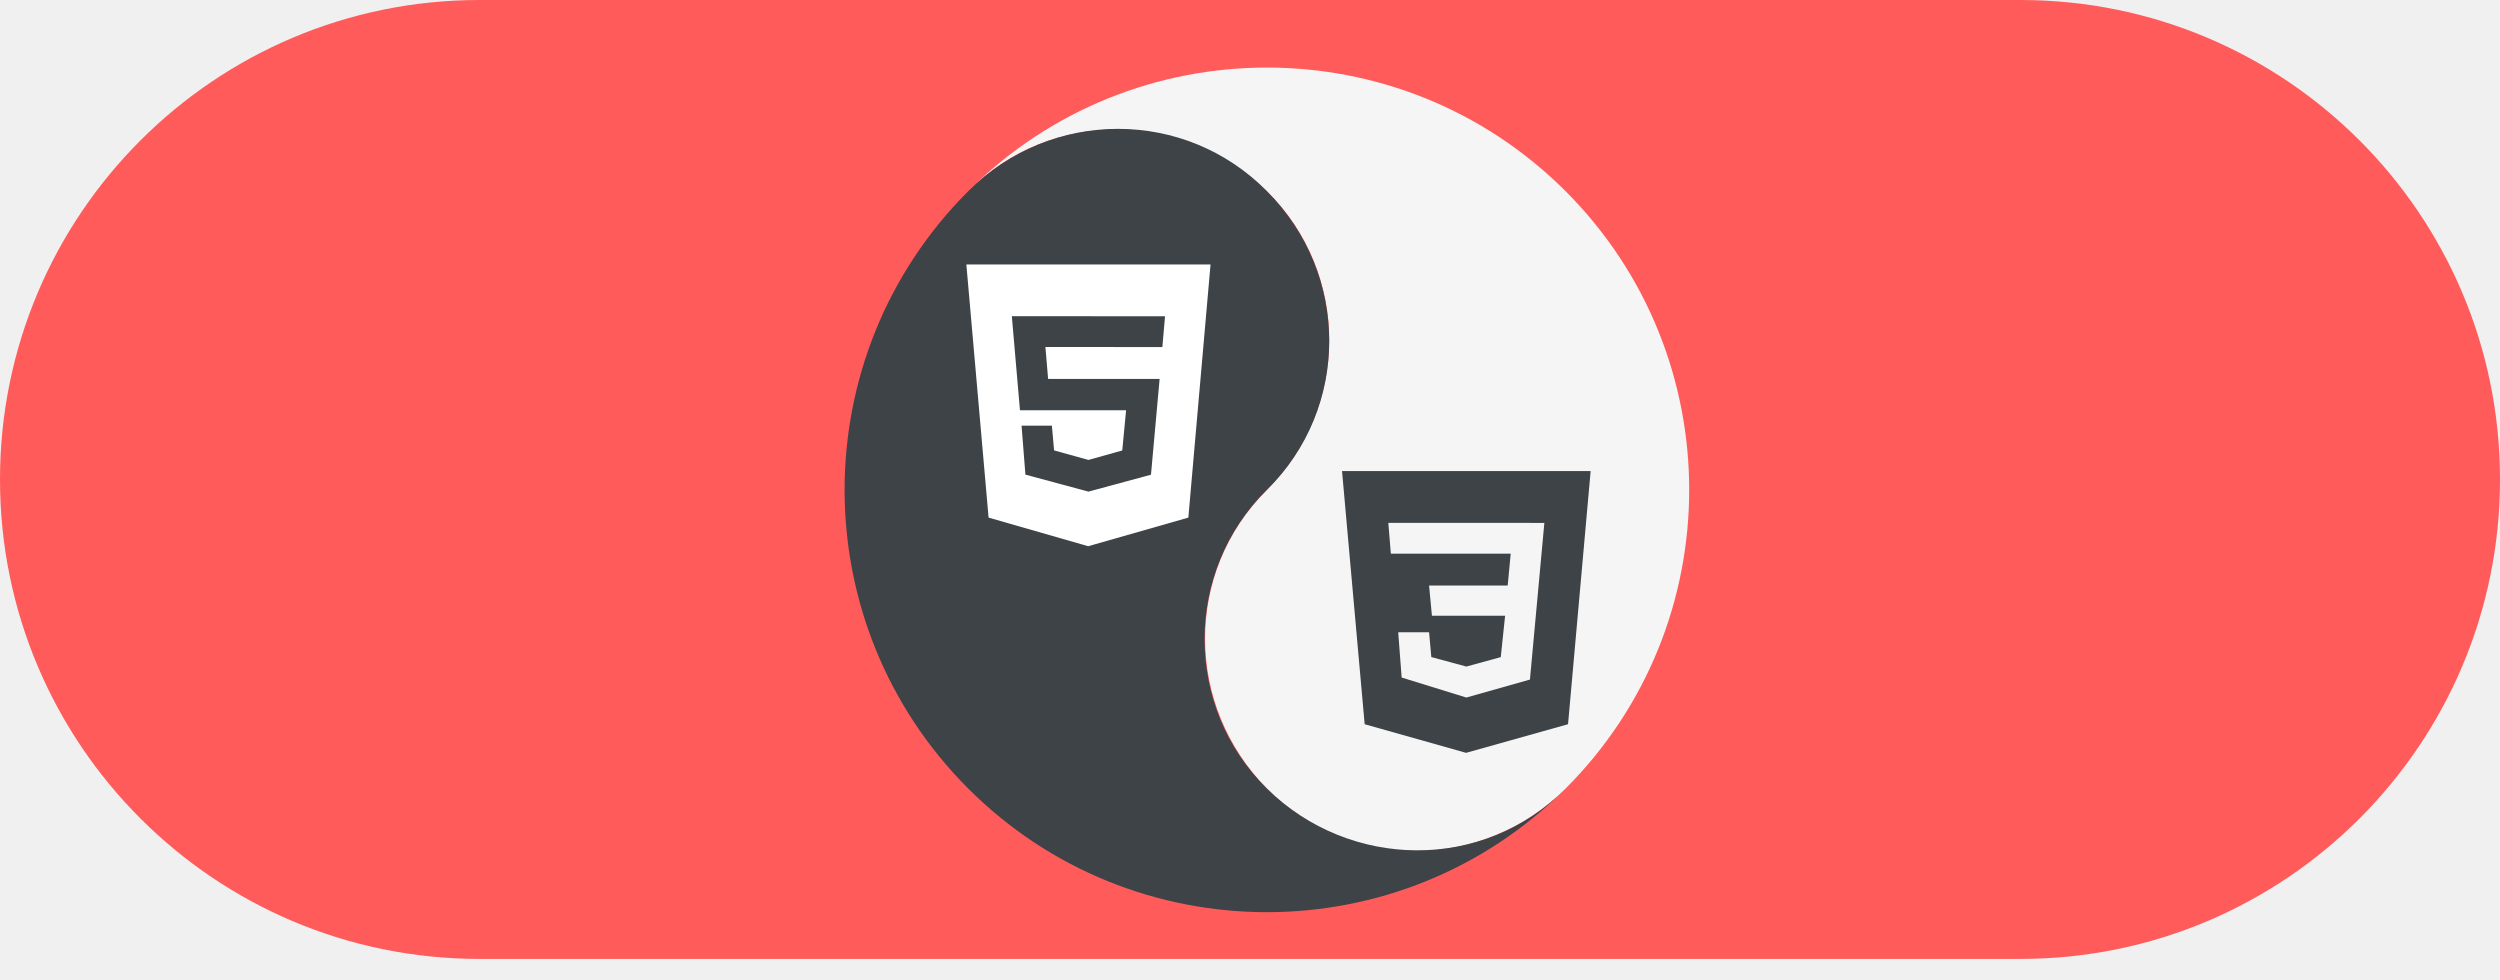
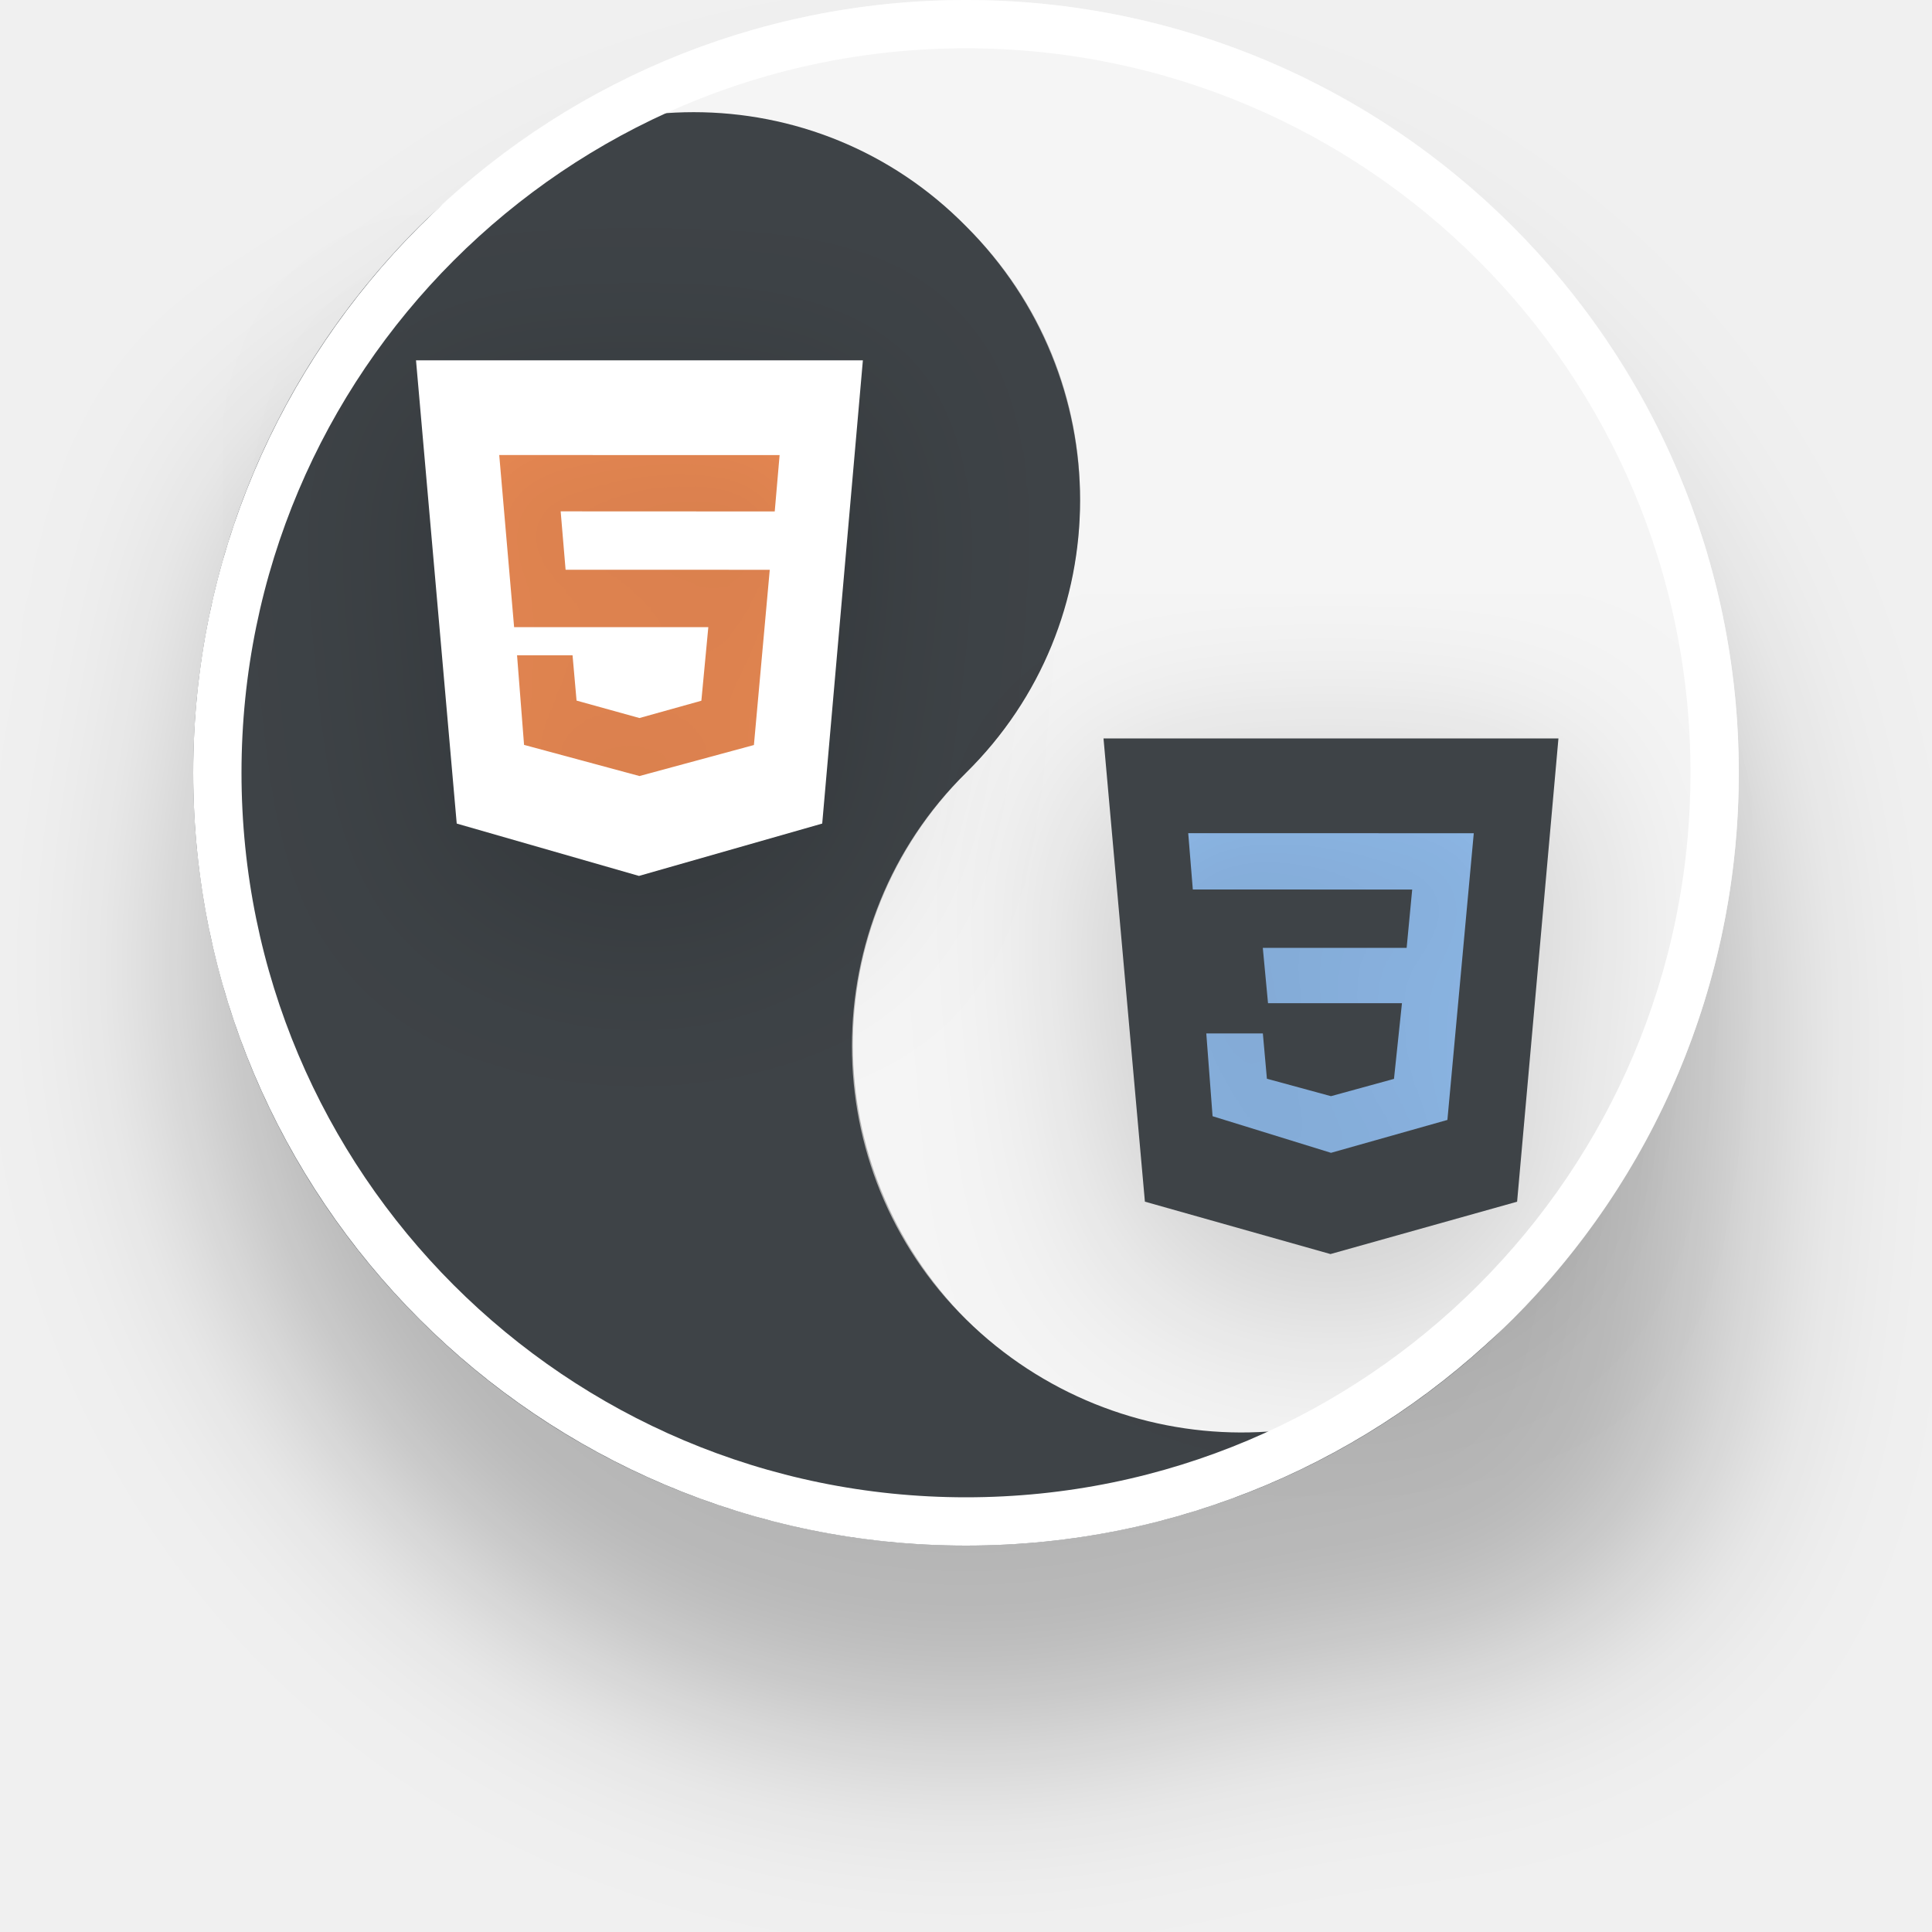
- <svg xmlns="http://www.w3.org/2000/svg" width="74" height="29" viewBox="0 0 74 29" fill="none">
-   <path d="M0 14.192C0 6.354 6.354 0 14.192 0H59.808C67.646 0 74 6.354 74 14.192V14.192C74 22.03 67.646 28.384 59.808 28.384H14.192C6.354 28.384 0 22.03 0 14.192V14.192Z" fill="#FF5B5B" />
-   <path d="M46.341 5.659C51.22 10.538 51.22 18.462 46.341 23.341C43.88 25.801 39.919 25.801 37.5 23.341C35.081 20.88 35.04 16.96 37.5 14.5C39.96 12.04 39.96 8.078 37.5 5.659C35.04 3.241 31.078 3.199 28.659 5.659C33.538 0.78 41.462 0.78 46.341 5.659Z" fill="#F5F5F5" />
-   <path d="M28.659 23.341C23.78 18.462 23.78 10.538 28.659 5.659C31.12 3.199 35.081 3.199 37.5 5.659C39.96 8.12 39.96 12.081 37.5 14.5C35.04 16.919 35.04 20.922 37.5 23.341C39.96 25.759 43.922 25.801 46.341 23.341C41.462 28.22 33.538 28.22 28.659 23.341" fill="#3E4347" />
-   <path d="M39.724 13.944H47.083L46.414 21.437L43.396 22.284L40.394 21.437L39.724 13.944ZM45.713 15.478L41.094 15.476L41.169 16.388L44.717 16.388L44.628 17.332H42.301L42.385 18.226H44.551L44.423 19.451L43.403 19.73L42.367 19.449L42.301 18.715H41.387L41.489 20.055L43.404 20.647L45.286 20.115L45.713 15.478V15.478Z" fill="#3E4347" />
-   <path d="M28.604 7.828H35.832L35.175 15.321L32.21 16.168L29.262 15.321L28.604 7.828ZM31.024 11.216L30.944 10.271L34.406 10.273L34.485 9.361L29.95 9.36L30.191 12.144H33.332L33.219 13.334L32.218 13.614L31.201 13.332L31.136 12.599H30.238L30.352 14.049L32.218 14.552L34.069 14.051L34.325 11.216H31.024V11.216Z" fill="white" />
+ <svg xmlns="http://www.w3.org/2000/svg" width="40" height="40" viewBox="0 0 40 40" fill="none">
+   <g filter="url(#filter0_d)">
+     <path d="M31.316 4.684C37.561 10.929 37.561 21.071 31.316 27.316C28.167 30.465 23.096 30.465 20 27.316C16.904 24.167 16.851 19.149 20 16C23.149 12.851 23.149 7.78 20 4.684C16.851 1.588 11.78 1.535 8.684 4.684C14.929 -1.561 25.071 -1.561 31.316 4.684Z" fill="#F5F5F5" />
+     <path d="M8.684 27.316C2.439 21.071 2.439 10.929 8.684 4.684C11.833 1.535 16.904 1.535 20 4.684C23.149 7.833 23.149 12.904 20 16C16.851 19.096 16.851 24.22 20 27.316C23.149 30.412 28.22 30.465 31.316 27.316C25.071 33.561 14.929 33.561 8.684 27.316" fill="#3E4347" />
+     <path d="M10 9H17L16 16L13 16.5L10 16V9Z" fill="#FF965B" />
+     <rect x="24" y="17" width="7" height="7" fill="#9CCBFF" />
+     <g filter="url(#filter1_d)">
+       <path d="M22.847 15.288H32.266L31.41 24.88L27.546 25.964L23.704 24.879L22.847 15.288ZM30.513 17.251L24.601 17.25L24.696 18.416L29.238 18.417L29.123 19.625H26.145L26.253 20.77H29.026L28.861 22.337L27.556 22.695L26.23 22.334L26.146 21.396H24.975L25.105 23.11L27.557 23.868L29.967 23.187L30.513 17.251Z" fill="#3E4347" />
+     </g>
+     <g filter="url(#filter2_d)">
+       <path d="M8.613 7.46H17.865L17.023 17.051L13.229 18.135L9.456 17.051L8.613 7.46ZM11.71 11.796L11.608 10.587L16.04 10.589L16.141 9.422L10.336 9.421L10.644 12.984H14.665L14.521 14.508L13.239 14.866L11.937 14.505L11.854 13.567H10.705L10.85 15.422L13.239 16.067L15.609 15.425L15.937 11.797L11.71 11.796Z" fill="white" />
+     </g>
+   </g>
+   <circle cx="20" cy="16" r="15.5" stroke="white" />
+   <defs>
+     <filter id="filter0_d" x="0" y="0" width="40" height="40" filterUnits="userSpaceOnUse" color-interpolation-filters="sRGB">
+       <feFlood flood-opacity="0" result="BackgroundImageFix" />
+       <feColorMatrix in="SourceAlpha" type="matrix" values="0 0 0 0 0 0 0 0 0 0 0 0 0 0 0 0 0 0 127 0" />
+       <feOffset dy="4" />
+       <feGaussianBlur stdDeviation="2" />
+       <feColorMatrix type="matrix" values="0 0 0 0 0 0 0 0 0 0 0 0 0 0 0 0 0 0 0.25 0" />
+       <feBlend mode="normal" in2="BackgroundImageFix" result="effect1_dropShadow" />
+       <feBlend mode="normal" in="SourceGraphic" in2="effect1_dropShadow" result="shape" />
+     </filter>
+     <filter id="filter1_d" x="18.847" y="12.288" width="17.42" height="18.676" filterUnits="userSpaceOnUse" color-interpolation-filters="sRGB">
+       <feFlood flood-opacity="0" result="BackgroundImageFix" />
+       <feColorMatrix in="SourceAlpha" type="matrix" values="0 0 0 0 0 0 0 0 0 0 0 0 0 0 0 0 0 0 127 0" />
+       <feOffset dy="1" />
+       <feGaussianBlur stdDeviation="2" />
+       <feColorMatrix type="matrix" values="0 0 0 0 0 0 0 0 0 0 0 0 0 0 0 0 0 0 0.25 0" />
+       <feBlend mode="normal" in2="BackgroundImageFix" result="effect1_dropShadow" />
+       <feBlend mode="normal" in="SourceGraphic" in2="effect1_dropShadow" result="shape" />
+     </filter>
+     <filter id="filter2_d" x="4.613" y="4.46" width="17.252" height="18.676" filterUnits="userSpaceOnUse" color-interpolation-filters="sRGB">
+       <feFlood flood-opacity="0" result="BackgroundImageFix" />
+       <feColorMatrix in="SourceAlpha" type="matrix" values="0 0 0 0 0 0 0 0 0 0 0 0 0 0 0 0 0 0 127 0" />
+       <feOffset dy="1" />
+       <feGaussianBlur stdDeviation="2" />
+       <feColorMatrix type="matrix" values="0 0 0 0 0 0 0 0 0 0 0 0 0 0 0 0 0 0 0.25 0" />
+       <feBlend mode="normal" in2="BackgroundImageFix" result="effect1_dropShadow" />
+       <feBlend mode="normal" in="SourceGraphic" in2="effect1_dropShadow" result="shape" />
+     </filter>
+   </defs>
</svg>
